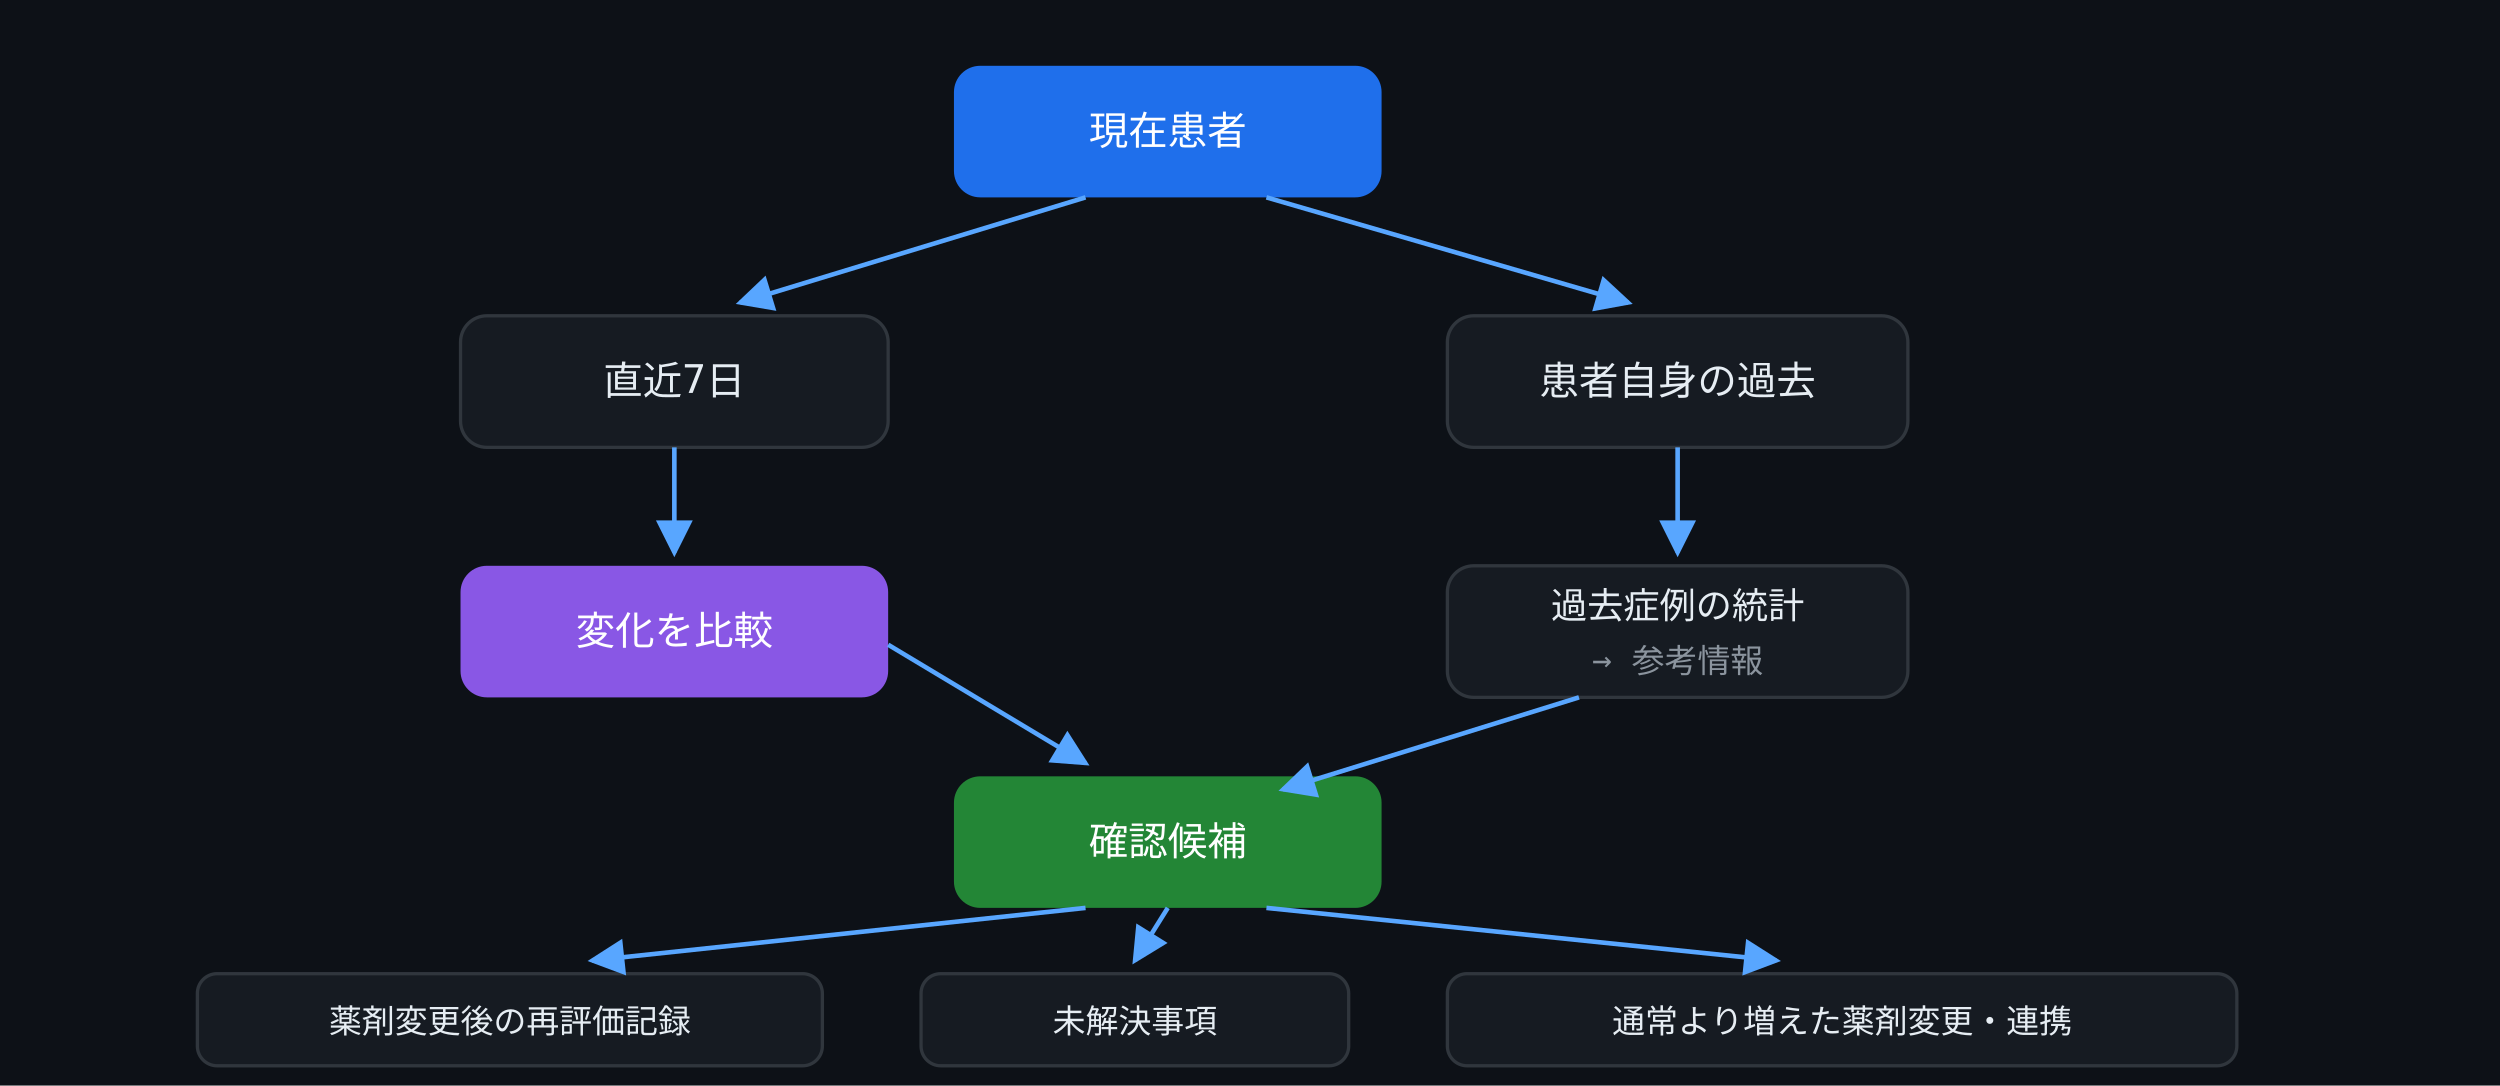
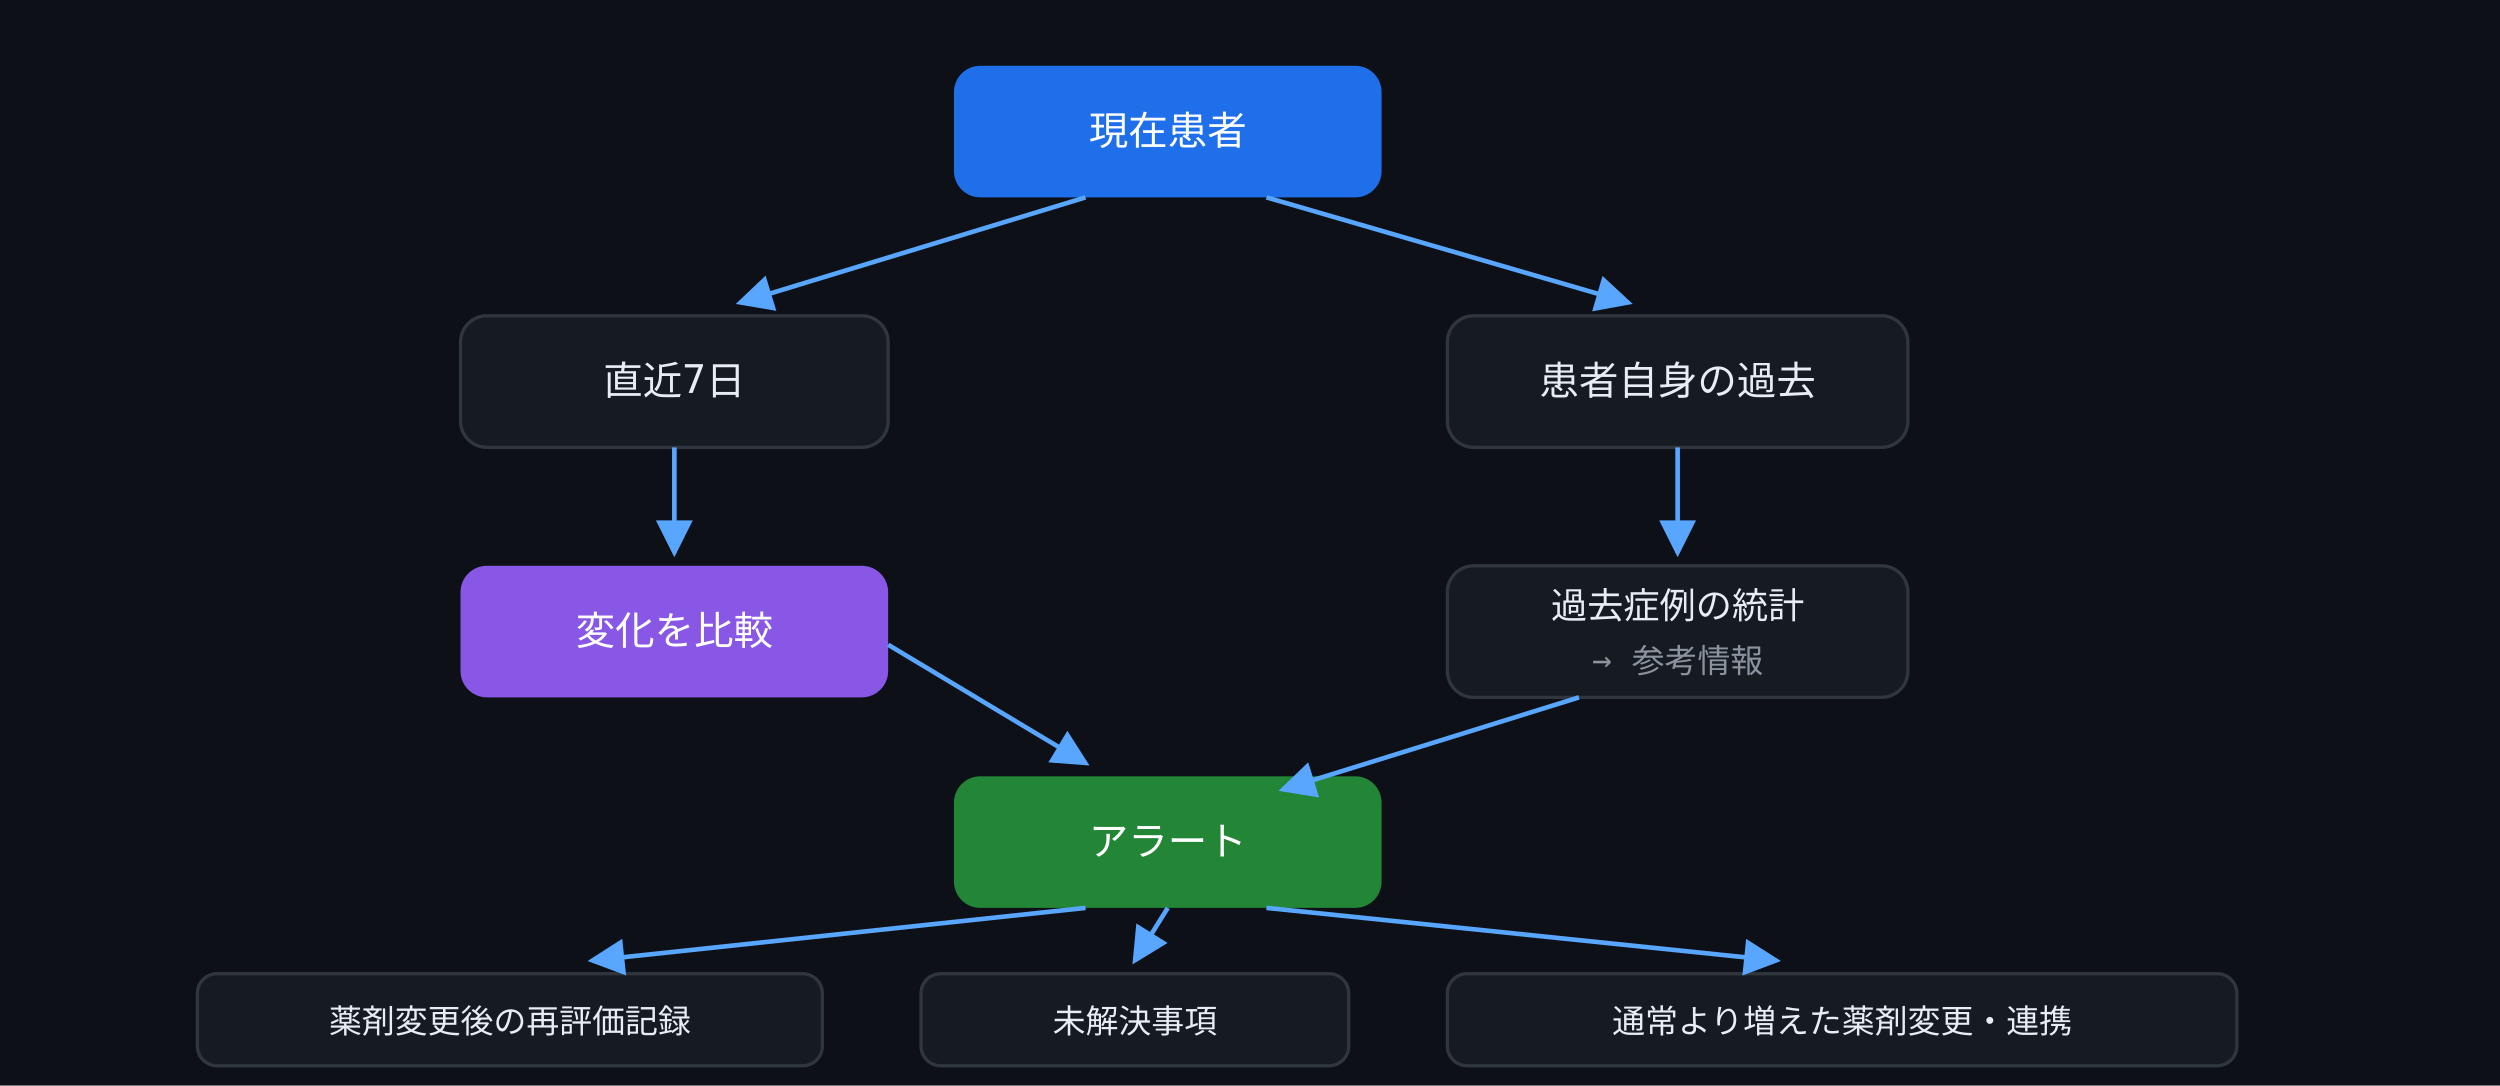
<svg xmlns="http://www.w3.org/2000/svg" width="760" height="330" viewBox="0 0 760 330" font-family="Menlo, 'Hiragino Sans', monospace">
  <rect width="760" height="330" fill="#0d1117" />
  <defs>
    <marker id="ar4" markerWidth="8" markerHeight="8" refX="7" refY="4" orient="auto">
      <path d="M0,0 L8,4 L0,8 z" fill="#58a6ff" />
    </marker>
  </defs>
  <rect x="290" y="20" width="130" height="40" rx="8" fill="#1f6feb" />
  <text x="355" y="44" font-size="12" fill="#fff" text-anchor="middle">現在患者</text>
  <rect x="140" y="96" width="130" height="40" rx="8" fill="#161b22" stroke="#30363d" />
  <text x="205" y="120" font-size="12" fill="#e6edf3" text-anchor="middle">直近7日</text>
  <rect x="440" y="96" width="140" height="40" rx="8" fill="#161b22" stroke="#30363d" />
  <text x="510" y="120" font-size="12" fill="#e6edf3" text-anchor="middle">患者自身の過去</text>
  <rect x="140" y="172" width="130" height="40" rx="8" fill="#8957e5" />
  <text x="205" y="196" font-size="12" fill="#fff" text-anchor="middle">変化を比較</text>
  <rect x="440" y="172" width="140" height="40" rx="8" fill="#161b22" stroke="#30363d" />
  <text x="510" y="188" font-size="11" fill="#e6edf3" text-anchor="middle">過去症例の統計</text>
  <text x="510" y="204" font-size="10" fill="#8b949e" text-anchor="middle">→ 参考情報</text>
  <rect x="290" y="236" width="130" height="40" rx="8" fill="#238636" />
-   <text x="355" y="260" font-size="12" fill="#fff" text-anchor="middle">確認候補</text>
+   <text x="355" y="260" font-size="12" fill="#fff" text-anchor="middle">アラート</text>
  <rect x="60" y="296" width="190" height="28" rx="6" fill="#161b22" stroke="#30363d" />
  <text x="155" y="314" font-size="10" fill="#e6edf3" text-anchor="middle">薬剤変更後の再評価記録</text>
  <rect x="280" y="296" width="130" height="28" rx="6" fill="#161b22" stroke="#30363d" />
  <text x="345" y="314" font-size="10" fill="#e6edf3" text-anchor="middle">未解決事項</text>
  <rect x="440" y="296" width="240" height="28" rx="6" fill="#161b22" stroke="#30363d" />
  <text x="560" y="314" font-size="10" fill="#e6edf3" text-anchor="middle">通常より増えた薬剤変更・連携</text>
  <line x1="330" y1="60" x2="225" y2="92" stroke="#58a6ff" stroke-width="1.4" marker-end="url(#ar4)" />
  <line x1="385" y1="60" x2="495" y2="92" stroke="#58a6ff" stroke-width="1.4" marker-end="url(#ar4)" />
  <line x1="205" y1="136" x2="205" y2="168" stroke="#58a6ff" stroke-width="1.4" marker-end="url(#ar4)" />
  <line x1="510" y1="136" x2="510" y2="168" stroke="#58a6ff" stroke-width="1.4" marker-end="url(#ar4)" />
  <line x1="270" y1="196" x2="330" y2="232" stroke="#58a6ff" stroke-width="1.4" marker-end="url(#ar4)" />
  <line x1="480" y1="212" x2="390" y2="240" stroke="#58a6ff" stroke-width="1.4" marker-end="url(#ar4)" />
  <line x1="330" y1="276" x2="180" y2="292" stroke="#58a6ff" stroke-width="1.4" marker-end="url(#ar4)" />
  <line x1="355" y1="276" x2="345" y2="292" stroke="#58a6ff" stroke-width="1.4" marker-end="url(#ar4)" />
  <line x1="385" y1="276" x2="540" y2="292" stroke="#58a6ff" stroke-width="1.4" marker-end="url(#ar4)" />
</svg>
